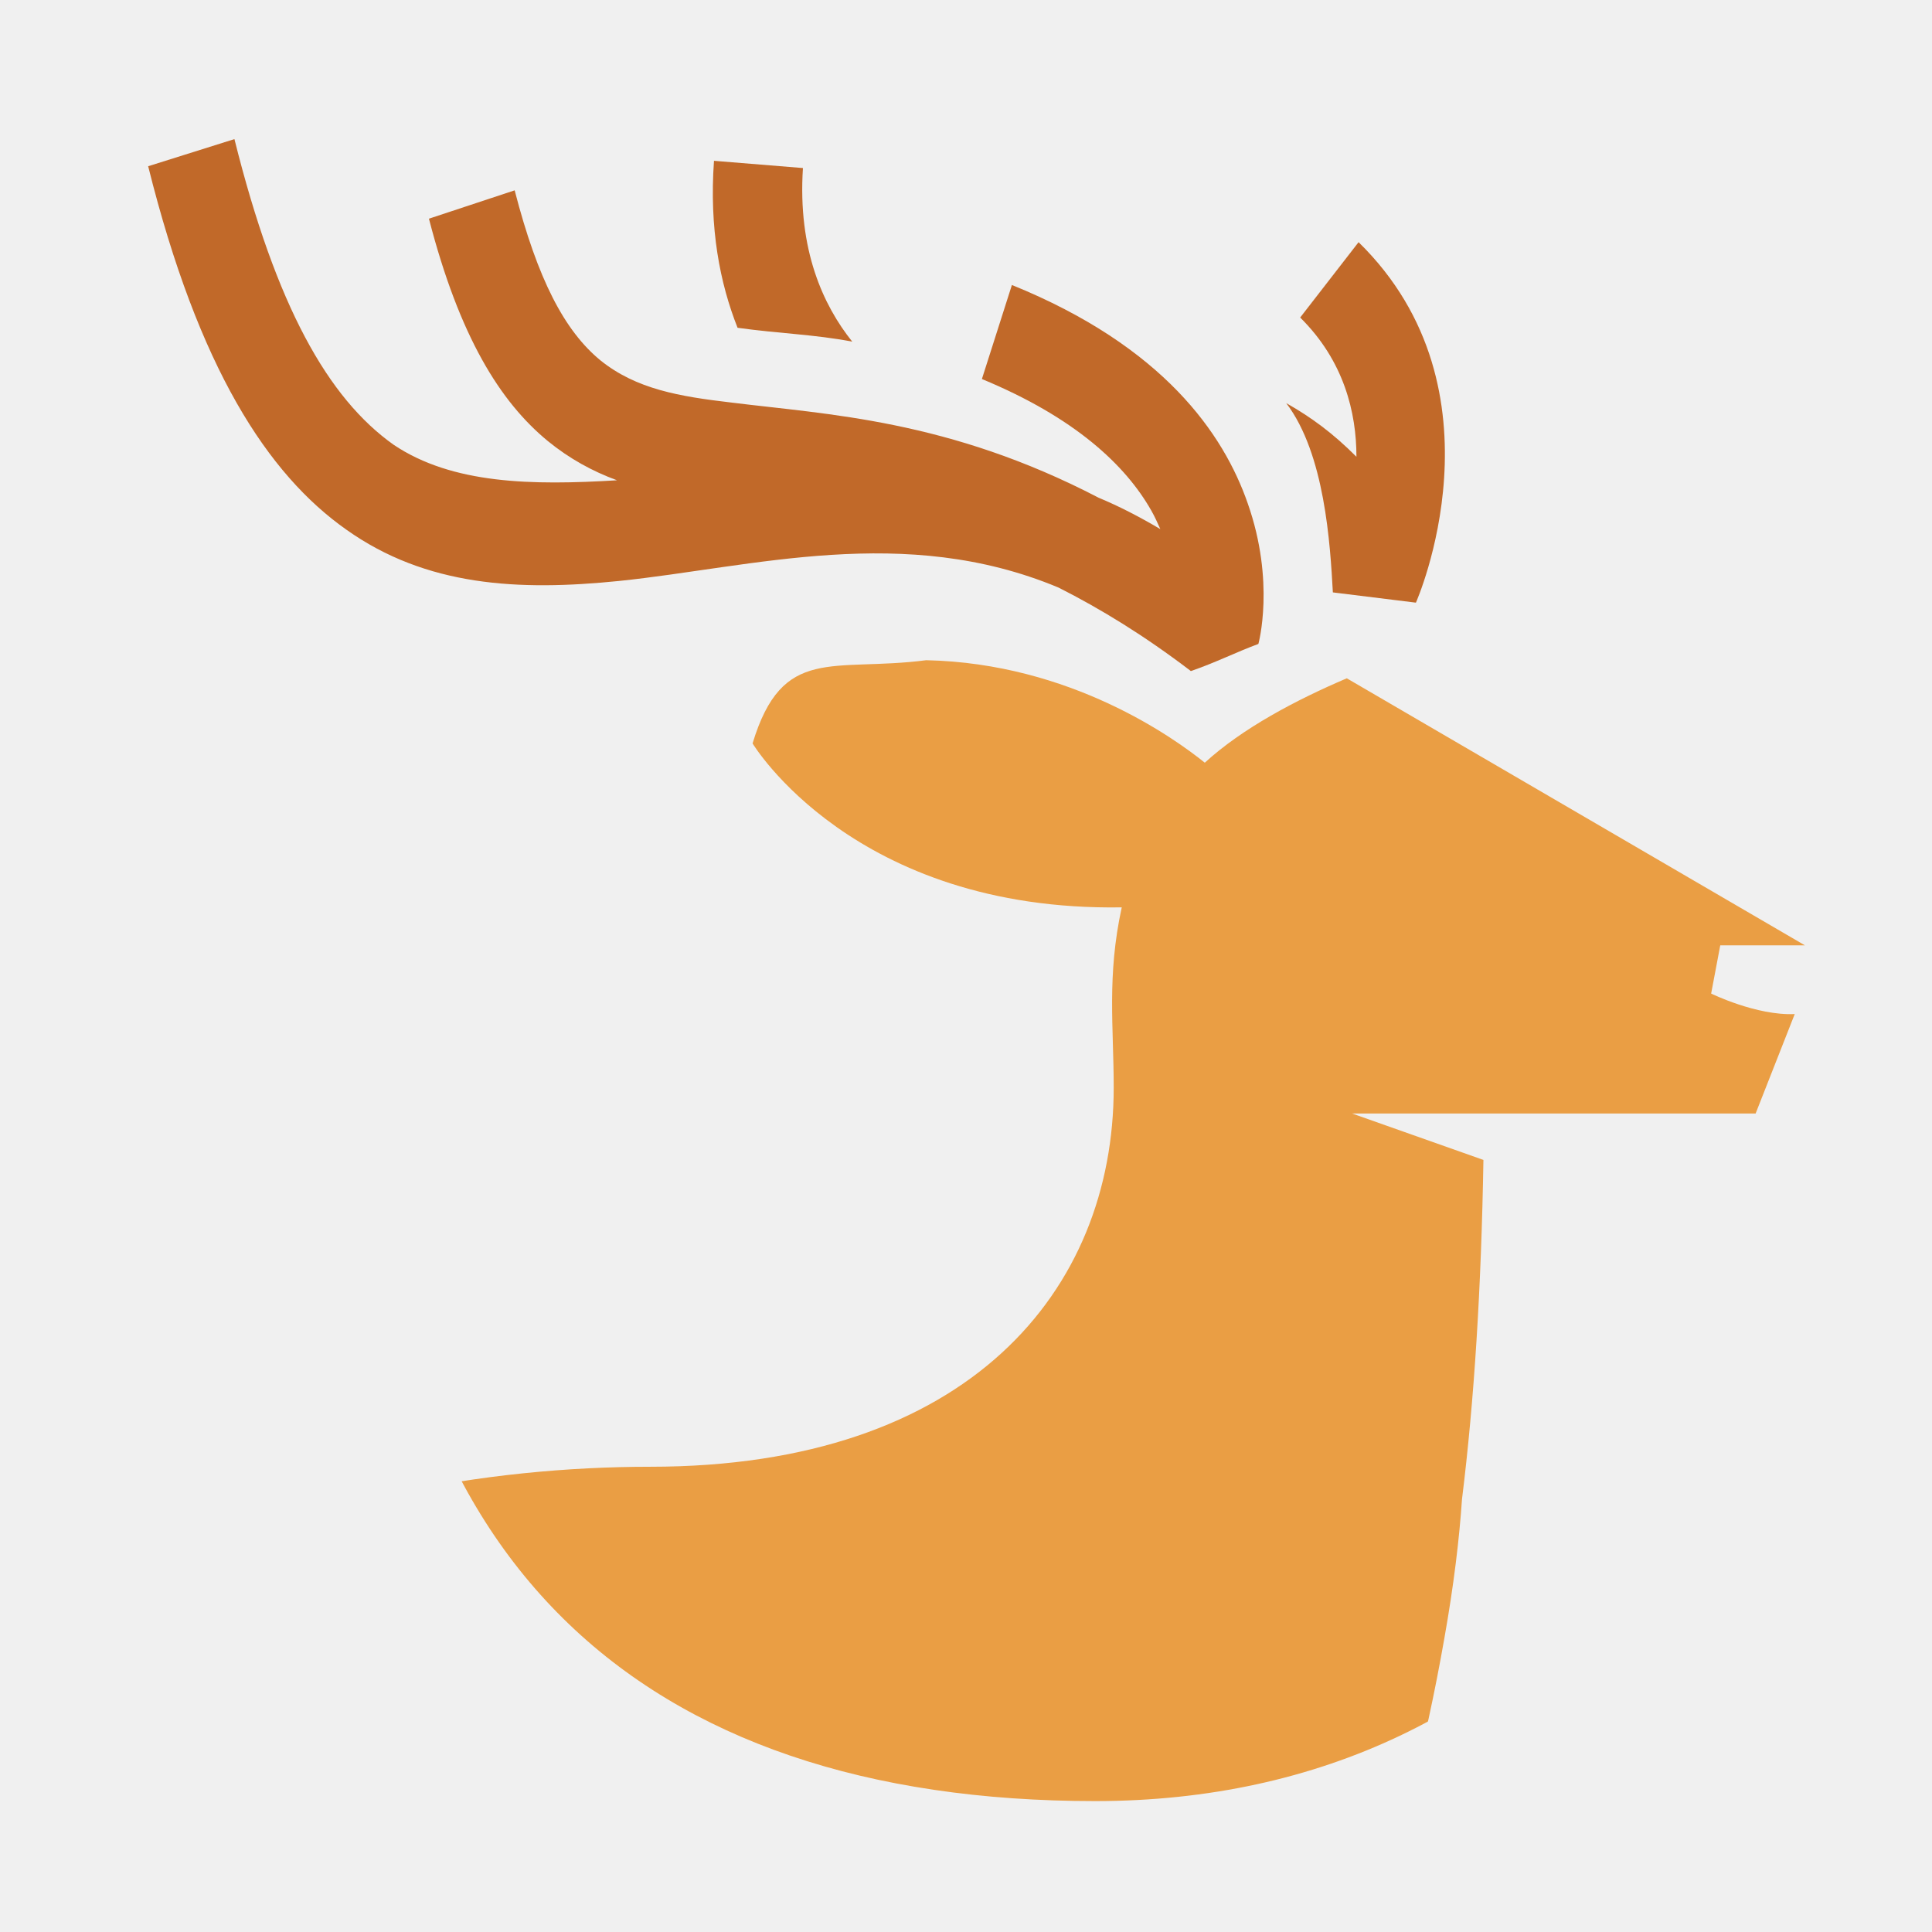
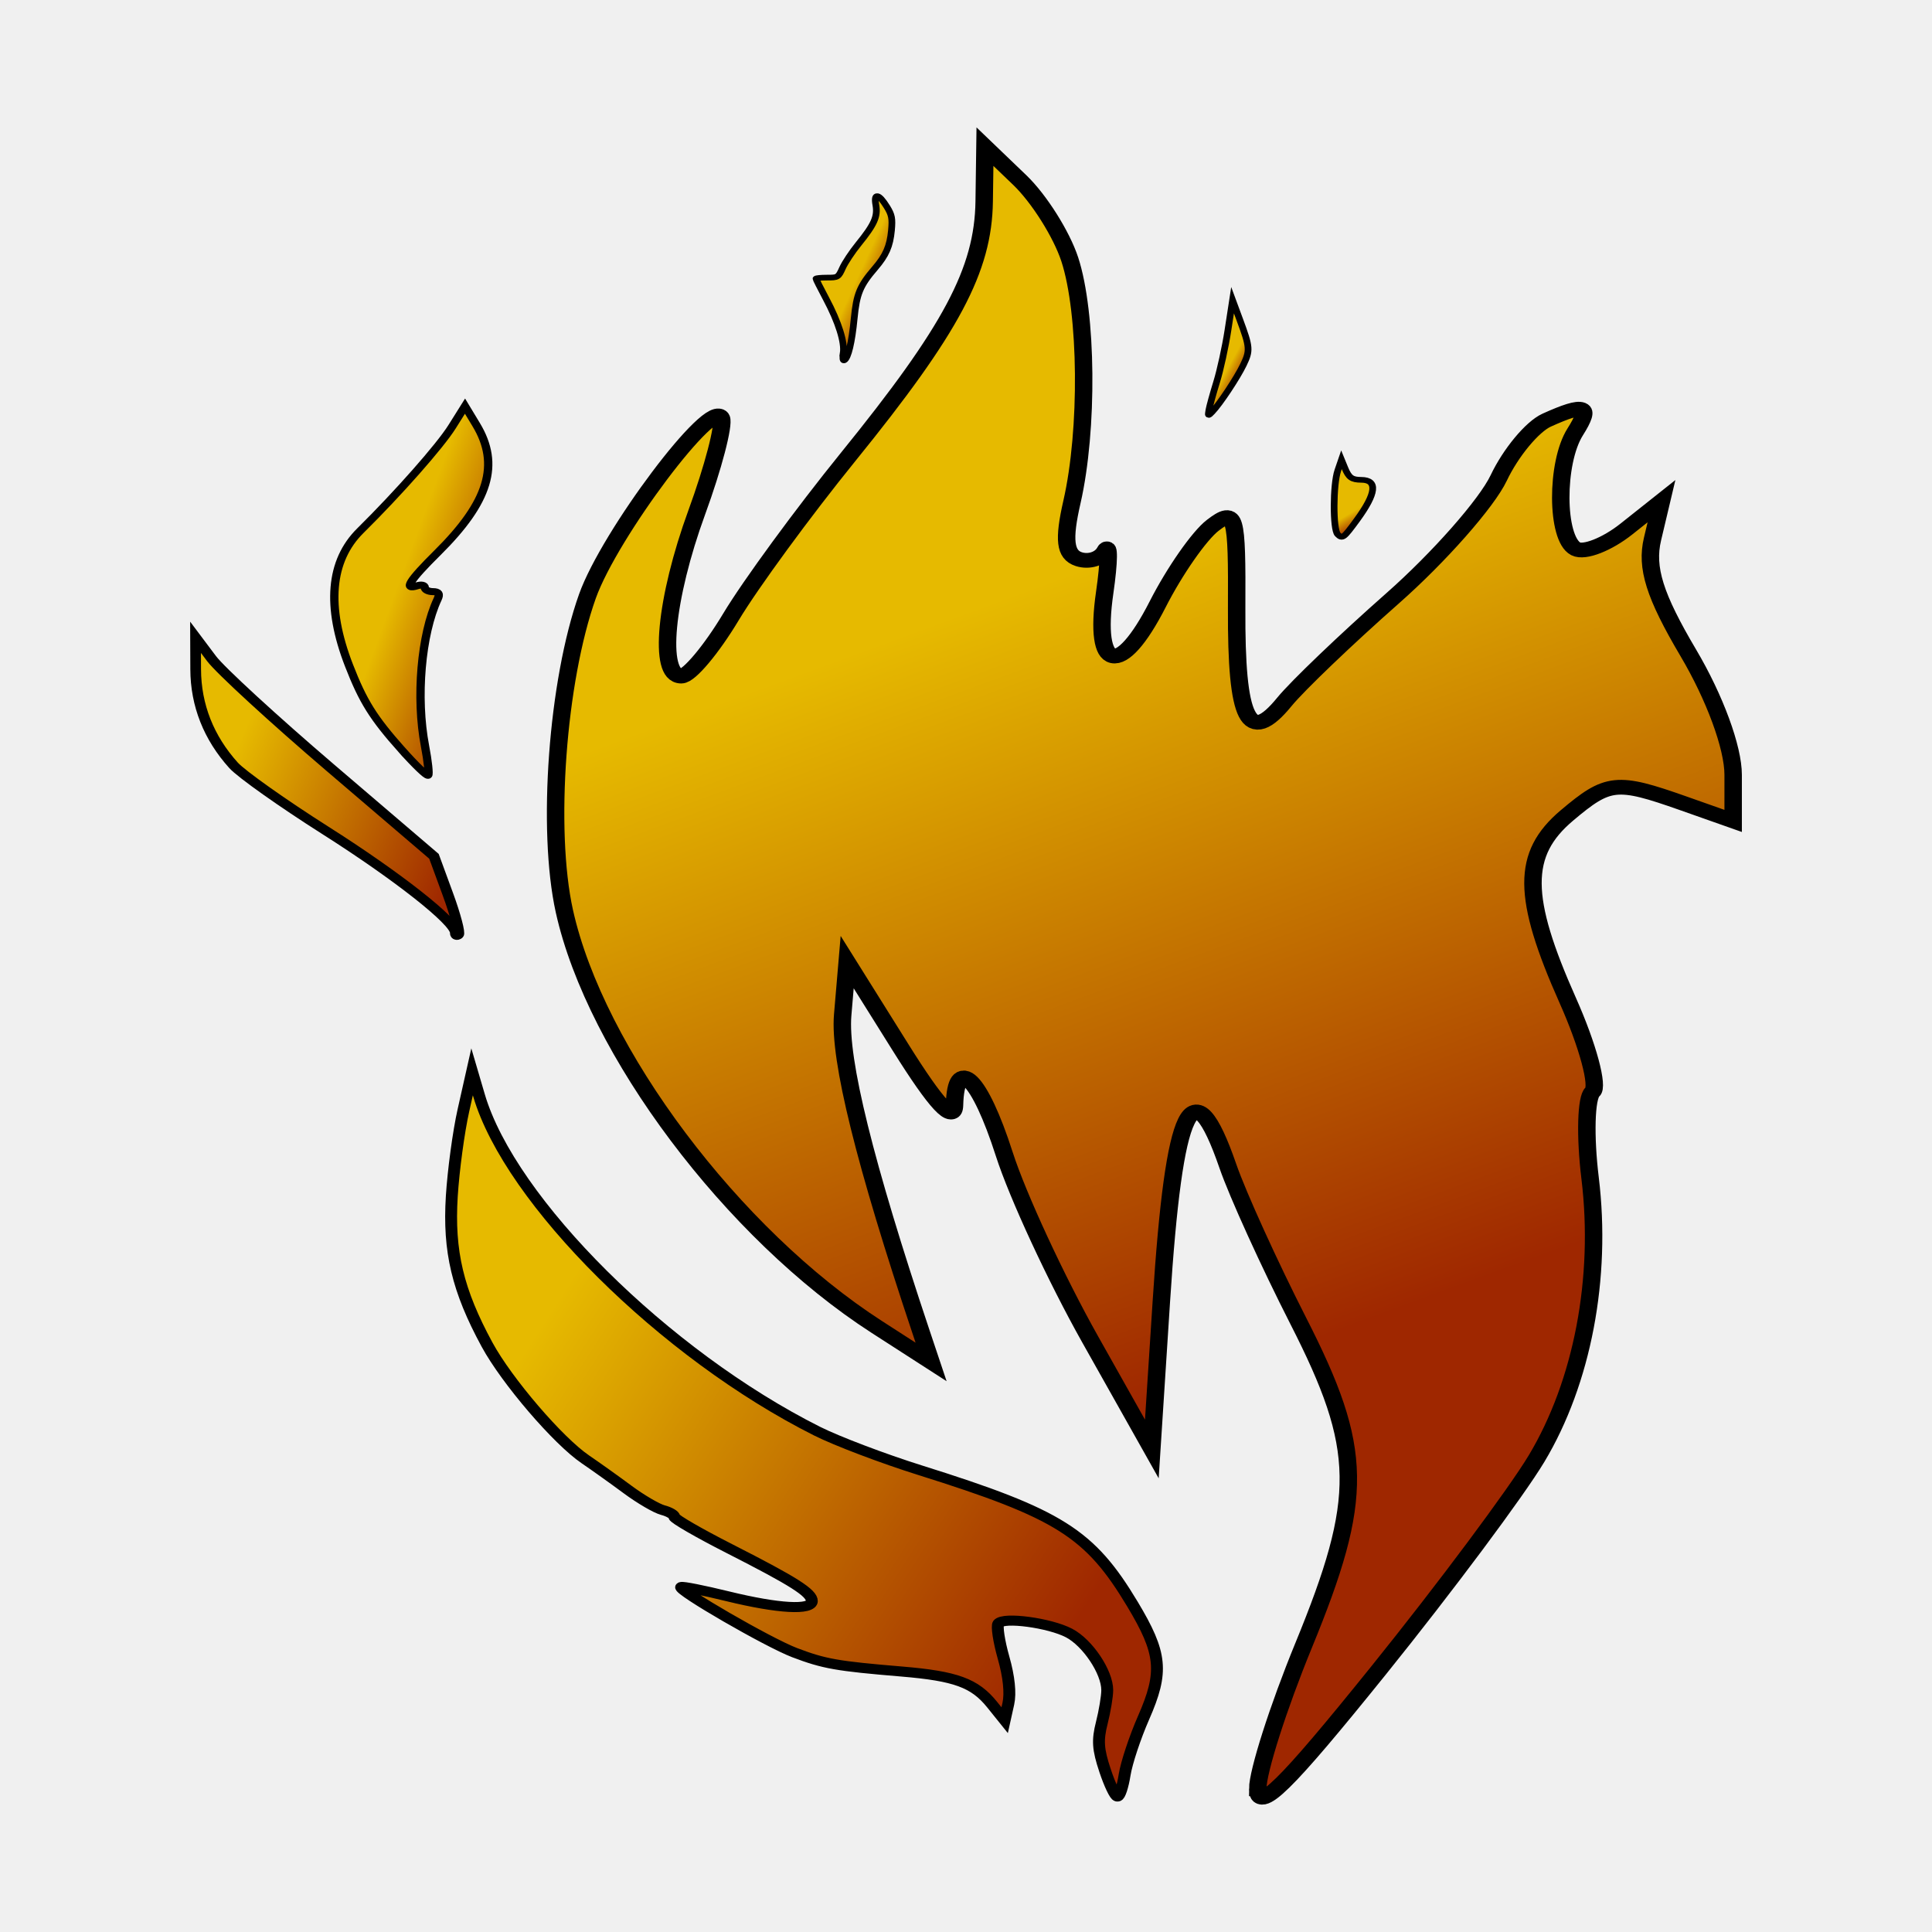
- <svg xmlns="http://www.w3.org/2000/svg" width="250" height="250" fill="none" version="1.1" id="svg30">
-   <defs id="defs34" />
+ <svg xmlns="http://www.w3.org/2000/svg" xmlns:xlink="http://www.w3.org/1999/xlink" width="250" height="250" fill="none" version="1.1" id="svg30">
+   <defs id="defs34">
+     <linearGradient xlink:href="#linearGradient899" id="linearGradient1018" gradientUnits="userSpaceOnUse" x1="-335.433" y1="582.078" x2="-304.339" y2="653.729" gradientTransform="matrix(1.388889,0,0,1.388889,450.3805,157.9645)" />
+     <linearGradient id="linearGradient899">
+       <stop style="stop-color:#e6ba00;stop-opacity:1" offset="0" id="stop895" />
+       <stop style="stop-color:#9f2700;stop-opacity:1" offset="1" id="stop897" />
+     </linearGradient>
+     <linearGradient xlink:href="#linearGradient899" id="linearGradient1020" gradientUnits="userSpaceOnUse" x1="-347.951" y1="549.51" x2="-345.168" y2="550.579" gradientTransform="matrix(1.388889,0,0,1.388889,450.3805,157.9645)" />
+     <linearGradient xlink:href="#linearGradient899" id="linearGradient1022" gradientUnits="userSpaceOnUse" x1="-316.988" y1="558.931" x2="-315.48" y2="559.626" gradientTransform="matrix(1.388889,0,0,1.388889,450.3805,157.9645)" />
+     <linearGradient xlink:href="#linearGradient899" id="linearGradient1024" gradientUnits="userSpaceOnUse" x1="-306.807" y1="573.839" x2="-305.872" y2="575.175" gradientTransform="matrix(1.388889,0,0,1.388889,450.3805,157.9645)" />
+     <linearGradient xlink:href="#linearGradient899" id="linearGradient1026" gradientUnits="userSpaceOnUse" x1="-387.232" y1="582.045" x2="-376.893" y2="585.252" gradientTransform="matrix(1.388889,0,0,1.388889,450.3805,157.9645)" />
+     <linearGradient xlink:href="#linearGradient899" id="linearGradient1028" gradientUnits="userSpaceOnUse" x1="-401.874" y1="601.201" x2="-381.707" y2="608.47" gradientTransform="matrix(1.388889,0,0,1.388889,450.3805,157.9645)" />
+     <linearGradient xlink:href="#linearGradient899" id="linearGradient1030" gradientUnits="userSpaceOnUse" x1="-374.648" y1="654.187" x2="-327.596" y2="679.84" gradientTransform="matrix(1.388889,0,0,1.388889,450.3805,157.9645)" />
+   </defs>
  <mask id="a" width="240" height="234" x="4" y="1" maskUnits="userSpaceOnUse" style="mask-type:alpha">
-     <path fill="#D9D9D9" d="M244 123c0 64.617-38.383 112-103 112-64.617 0-103-30.883-103-95.5C38 111.194-8.729 36.236 8 16 29.46-9.959 88.689 6 125 6c64.617 0 119 52.383 119 117Z" id="path19" />
+     <path fill="white" d="M244 123c0 64.617-38.383 112-103 112-64.617 0-103-30.883-103-95.5C38 111.194-8.729 36.236 8 16 29.46-9.959 88.689 6 125 6c64.617 0 119 52.383 119 117Z" id="path19" />
  </mask>
-   <g mask="url(#a)" id="g28" transform="matrix(0.9092373,0,0,1.004956,13.52002,-3.104084)">
-     <path fill="#ea9e44" d="m 116.94,88.1 c -13.344,1.552 -20.436,-2.019 -24.706,10.71 0,0 14.336,21.655 52.54,21.112 -2.135,8.848 -1.144,15.368 -1.144,23.207 0,26.079 -20.589,48.821 -65.961,48.821 -23.03,0 -51.015,4.191 -72.367,15.911 -15.175,8.305 -27.048,20.336 -32.302,37.023 l 5.956,8.461 11.4,0.155 v 47.889 l -13.91,21.966 3.998,63.645 H -6.364 L -5.22,335.773 C 1.338,331.892 16.36,321.802 29.171,306.279 46.557,285.4 59.902,255.052 44.193,217.486 l 11.744,-5.045 c 12.887,30.814 8.388,57.514 -2.898,79.013 21.58,-0.698 40.11,-2.095 55.819,-4.734 l -3.584,-43.698 12.659,-1.087 L 129.98,387 h 13.116 l 2.212,-94.459 c 10.447,-4.502 34.239,-21.034 45.372,-78.47 1.372,-6.986 2.135,-12.885 2.516,-17.93 1.754,-12.806 2.745,-27.243 3.051,-43.698 l -18.683,-5.976 h 57.42 l 5.567,-12.807 c -5.414,0.233 -11.896,-2.639 -11.896,-2.639 l 1.297,-6.209 H 242 L 176.801,90.428 c -7.244,2.794 -14.87,6.442 -20.208,10.866 -4.27,-3.105 -19.063,-12.807 -39.653,-13.195 z" id="path22" />
-     <path fill="#c16929" d="M 6.217,24.493 18.494,21 c 5.948,21.577 13.345,33.375 22.648,39.352 8.388,5.099 19.75,5.239 31.799,4.579 C 69.433,63.767 66.154,62.137 63.104,59.886 56.317,54.841 50.522,46.458 46.175,31.246 l 12.201,-3.649 c 3.279,11.488 7.092,18.085 12.201,21.888 5.11,3.726 11.286,4.657 18.606,5.433 13.726,1.553 30.884,2.174 52.312,12.264 2.898,1.086 5.872,2.483 8.769,4.036 -0.381,-0.776 -0.762,-1.553 -1.296,-2.406 -3.66,-5.822 -10.828,-11.953 -24.097,-16.92 l 4.27,-12.109 c 21.581,7.917 30.121,19.171 33.553,28.097 3.965,10.168 1.525,18.124 1.525,18.124 -3.05,1.009 -6.1,2.406 -9.608,3.492 -6.634,-4.579 -12.887,-8.033 -18.835,-10.75 C 113.814,70.442 92.31,76.108 73.246,77.893 58.91,79.213 45.794,78.591 34.432,71.295 23.222,64.155 13.385,50.495 6.217,24.493 Z" id="path24" />
-     <path fill="#c16929" d="M 90.098,45.294 C 87.582,39.55 86.057,32.487 86.743,23.794 l 12.659,0.932 c -0.763,10.555 2.897,17.696 7.015,22.353 -5.338,-0.931 -10.447,-1.04 -16.319,-1.785 z m 80.069,-1.32 8.312,-9.702 c 21.58,19.094 8.159,46.415 8.159,46.415 l -11.819,-1.32 c -0.382,-6.24 -1.144,-17.836 -6.635,-24.371 3.584,1.84 6.635,3.865 9.99,6.908 0,-5.666 -1.754,-12.341 -8.007,-17.93 z" id="path26" />
+   <g id="g1046" transform="matrix(1.109861,0,0,0.9377037,148.0634,-829.239)">
+     <path style="fill:url(#linearGradient1018);fill-opacity:1;stroke:#000000;stroke-width:2.033;stroke-linecap:round;stroke-miterlimit:4;stroke-dasharray:none" d="m 13.234,1131.176 c 0,-2.401 2.401,-11.289 5.336,-19.751 7.107,-20.491 7.02,-27.087 -0.595,-44.778 -3.38,-7.852 -7.083,-17.489 -8.228,-21.415 -4.072,-13.951 -6.26,-8.678 -7.751,18.678 l -1.11,20.372 -7.185,-15.116 c -3.952,-8.314 -8.466,-19.84 -10.031,-25.614 -2.859,-10.542 -5.636,-13.765 -5.79,-6.718 -0.056,2.569 -2.073,0.015 -6.298,-7.978 l -6.216,-11.757 -0.524,7.297 c -0.44,6.123 2.562,20.485 9.156,43.804 l 1.152,4.072 -6.332,-4.83 c -16.809,-12.821 -32.802,-38.015 -36.426,-57.383 -2.105,-11.246 -0.835,-31.736 2.691,-43.455 2.586,-8.592 14.631,-27.538 15.62,-24.57 0.326,0.978 -0.965,6.821 -2.869,12.985 -3.682,11.921 -4.538,22.61 -1.81,22.61 0.908,0 3.515,-3.678 5.793,-8.173 2.278,-4.495 8.416,-14.415 13.64,-22.043 12.079,-17.638 15.77,-25.838 15.883,-35.288 l 0.09,-7.558 4.068,4.622 c 2.237,2.542 4.854,7.455 5.816,10.917 2.059,7.416 2.183,23.549 0.256,33.502 -1.012,5.227 -0.804,7.267 0.804,7.884 1.193,0.458 2.575,-0.07 3.07,-1.173 0.495,-1.103 0.472,1.496 -0.052,5.774 -1.344,10.97 1.798,11.801 6.172,1.634 1.972,-4.584 4.864,-9.491 6.428,-10.906 2.649,-2.397 2.839,-1.616 2.784,11.489 -0.065,15.533 1.397,18.911 5.57,12.868 1.523,-2.205 7.195,-8.63 12.604,-14.277 5.409,-5.647 10.98,-13.123 12.379,-16.614 1.399,-3.491 3.916,-7.081 5.591,-7.978 4.481,-2.398 5.271,-2.014 3.327,1.618 -2.277,4.255 -2.235,14.722 0.065,16.143 0.992,0.613 3.647,-0.616 5.899,-2.732 l 4.095,-3.847 -1.048,5.238 c -0.789,3.943 0.245,7.824 4.179,15.697 3.089,6.182 5.226,13.061 5.226,16.823 v 6.364 l -5.825,-2.434 c -7.764,-3.244 -8.758,-3.12 -13.567,1.689 -5.297,5.297 -5.27,11.227 0.113,25.531 2.33,6.19 3.624,11.867 2.875,12.615 -0.748,0.748 -0.873,6.093 -0.277,11.878 1.42,13.786 -0.898,28.174 -6.237,38.71 -2.369,4.676 -10.653,17.825 -18.409,29.22 -10.989,16.147 -14.101,19.756 -14.101,16.354 z" id="path995" />
+     <path style="fill:url(#linearGradient1020);fill-opacity:1;stroke:#000000;stroke-width:0.783;stroke-linecap:round;stroke-miterlimit:4;stroke-dasharray:none" d="m -35.095,933.087 c 0.201,-1.496 -0.544,-4.303 -1.996,-7.529 -0.65,-1.443 -1.181,-2.69 -1.181,-2.771 0,-0.081 0.583,-0.148 1.296,-0.148 1.263,0 1.309,-0.034 1.807,-1.339 0.281,-0.737 1.112,-2.217 1.847,-3.289 1.86,-2.716 2.27,-3.807 2.031,-5.403 -0.256,-1.71 0.316,-1.599 1.282,0.248 0.583,1.115 0.667,1.622 0.54,3.251 -0.172,2.191 -0.642,3.471 -1.923,5.233 -1.757,2.417 -2.148,3.537 -2.425,6.94 -0.269,3.314 -0.71,5.495 -1.167,5.777 -0.143,0.089 -0.192,-0.348 -0.109,-0.97 z" id="path997" />
+     <path style="fill:url(#linearGradient1022);fill-opacity:1;stroke:#000000;stroke-width:0.783;stroke-linecap:round;stroke-miterlimit:4;stroke-dasharray:none" d="m 7.544,940.899 c 0.069,-0.49 0.474,-2.227 0.899,-3.86 0.425,-1.633 1.017,-4.84 1.315,-7.126 l 0.542,-4.157 0.832,2.659 c 1.205,3.853 1.234,4.274 0.421,6.275 -0.723,1.782 -2.767,5.423 -3.65,6.506 -0.47,0.576 -0.481,0.567 -0.359,-0.297 z" id="path999" />
+     <path style="fill:url(#linearGradient1024);fill-opacity:1;stroke:#000000;stroke-width:0.783;stroke-linecap:round;stroke-miterlimit:4;stroke-dasharray:none" d="m 22.554,958.071 c -0.563,-0.679 -0.55,-6.873 0.019,-8.834 l 0.424,-1.461 0.398,1.149 c 0.454,1.312 0.809,1.612 1.91,1.619 1.941,0.011 1.766,1.858 -0.526,5.564 -1.539,2.489 -1.683,2.616 -2.225,1.963 z" id="path1001" />
+     <path style="fill:url(#linearGradient1026);fill-opacity:1;stroke:#000000;stroke-width:0.969;stroke-linecap:round;stroke-miterlimit:4;stroke-dasharray:none" d="m -86.542,987.841 c -3.359,-4.469 -4.542,-6.707 -6.179,-11.696 -2.662,-8.108 -2.209,-14.449 1.327,-18.582 4.433,-5.182 9.287,-11.692 10.689,-14.336 l 1.513,-2.854 1.301,2.55 c 2.801,5.49 1.484,10.653 -4.507,17.679 -3.314,3.886 -3.989,5.182 -2.377,4.563 0.49,-0.188 0.891,-0.083 0.891,0.233 0,0.316 0.429,0.575 0.954,0.575 0.67,0 0.832,0.31 0.543,1.039 -1.914,4.836 -2.549,13.603 -1.468,20.264 0.338,2.082 0.501,3.898 0.364,4.036 -0.138,0.138 -1.51,-1.425 -3.05,-3.473 z" id="path1003" />
+     <path style="fill:url(#linearGradient1028);fill-opacity:1;stroke:#000000;stroke-width:1.247;stroke-linecap:round;stroke-miterlimit:4;stroke-dasharray:none" d="m -80.322,1013.034 c 0,-1.52 -6.759,-7.818 -15.145,-14.113 -4.967,-3.728 -9.786,-7.769 -10.709,-8.978 -2.9,-3.802 -4.402,-8.305 -4.417,-13.247 l -0.014,-4.421 1.859,2.932 c 1.023,1.612 7.277,8.412 13.898,15.11 l 12.039,12.179 1.618,5.218 c 0.89,2.87 1.45,5.386 1.244,5.592 -0.206,0.206 -0.374,0.084 -0.374,-0.271 z" id="path1005" />
+     <path style="fill:url(#linearGradient1030);fill-opacity:1;stroke:#000000;stroke-width:1.386;stroke-linecap:round;stroke-miterlimit:4;stroke-dasharray:none" d="m -4.573,1128.645 c -0.821,-2.927 -0.891,-4.154 -0.375,-6.561 0.349,-1.629 0.635,-3.665 0.635,-4.526 0,-2.498 -2.284,-6.537 -4.455,-7.879 -2.273,-1.405 -7.649,-2.26 -8.236,-1.31 -0.21,0.339 0.061,2.459 0.601,4.71 0.632,2.635 0.831,4.902 0.557,6.362 l -0.426,2.269 -1.46,-2.149 c -2.029,-2.985 -4.233,-3.941 -10.532,-4.565 -7.589,-0.751 -9.033,-1.053 -12.496,-2.608 -3.055,-1.372 -13.652,-8.626 -13.225,-9.053 0.126,-0.126 2.565,0.449 5.421,1.276 5.906,1.711 9.81,1.973 9.81,0.657 0,-1.139 -2.041,-2.674 -9.638,-7.251 -3.518,-2.119 -6.396,-4.086 -6.396,-4.369 0,-0.284 -0.601,-0.702 -1.336,-0.929 -0.735,-0.227 -2.593,-1.514 -4.13,-2.861 -1.536,-1.346 -3.741,-3.208 -4.898,-4.138 -3.18,-2.555 -9.164,-10.816 -11.464,-15.827 -3.434,-7.481 -4.518,-12.875 -4.116,-20.487 0.19,-3.593 0.799,-8.925 1.355,-11.85 l 1.011,-5.318 0.804,3.24 c 3.625,14.607 21.636,35.779 39.429,46.35 2.294,1.363 7.69,3.785 11.989,5.383 16.256,6.04 19.803,8.686 24.769,18.479 3.441,6.786 3.652,9.34 1.294,15.695 -0.995,2.682 -1.988,6.222 -2.206,7.868 -0.218,1.646 -0.595,2.993 -0.836,2.993 -0.241,0 -0.894,-1.62 -1.449,-3.6 z" id="path1007" />
  </g>
</svg>
